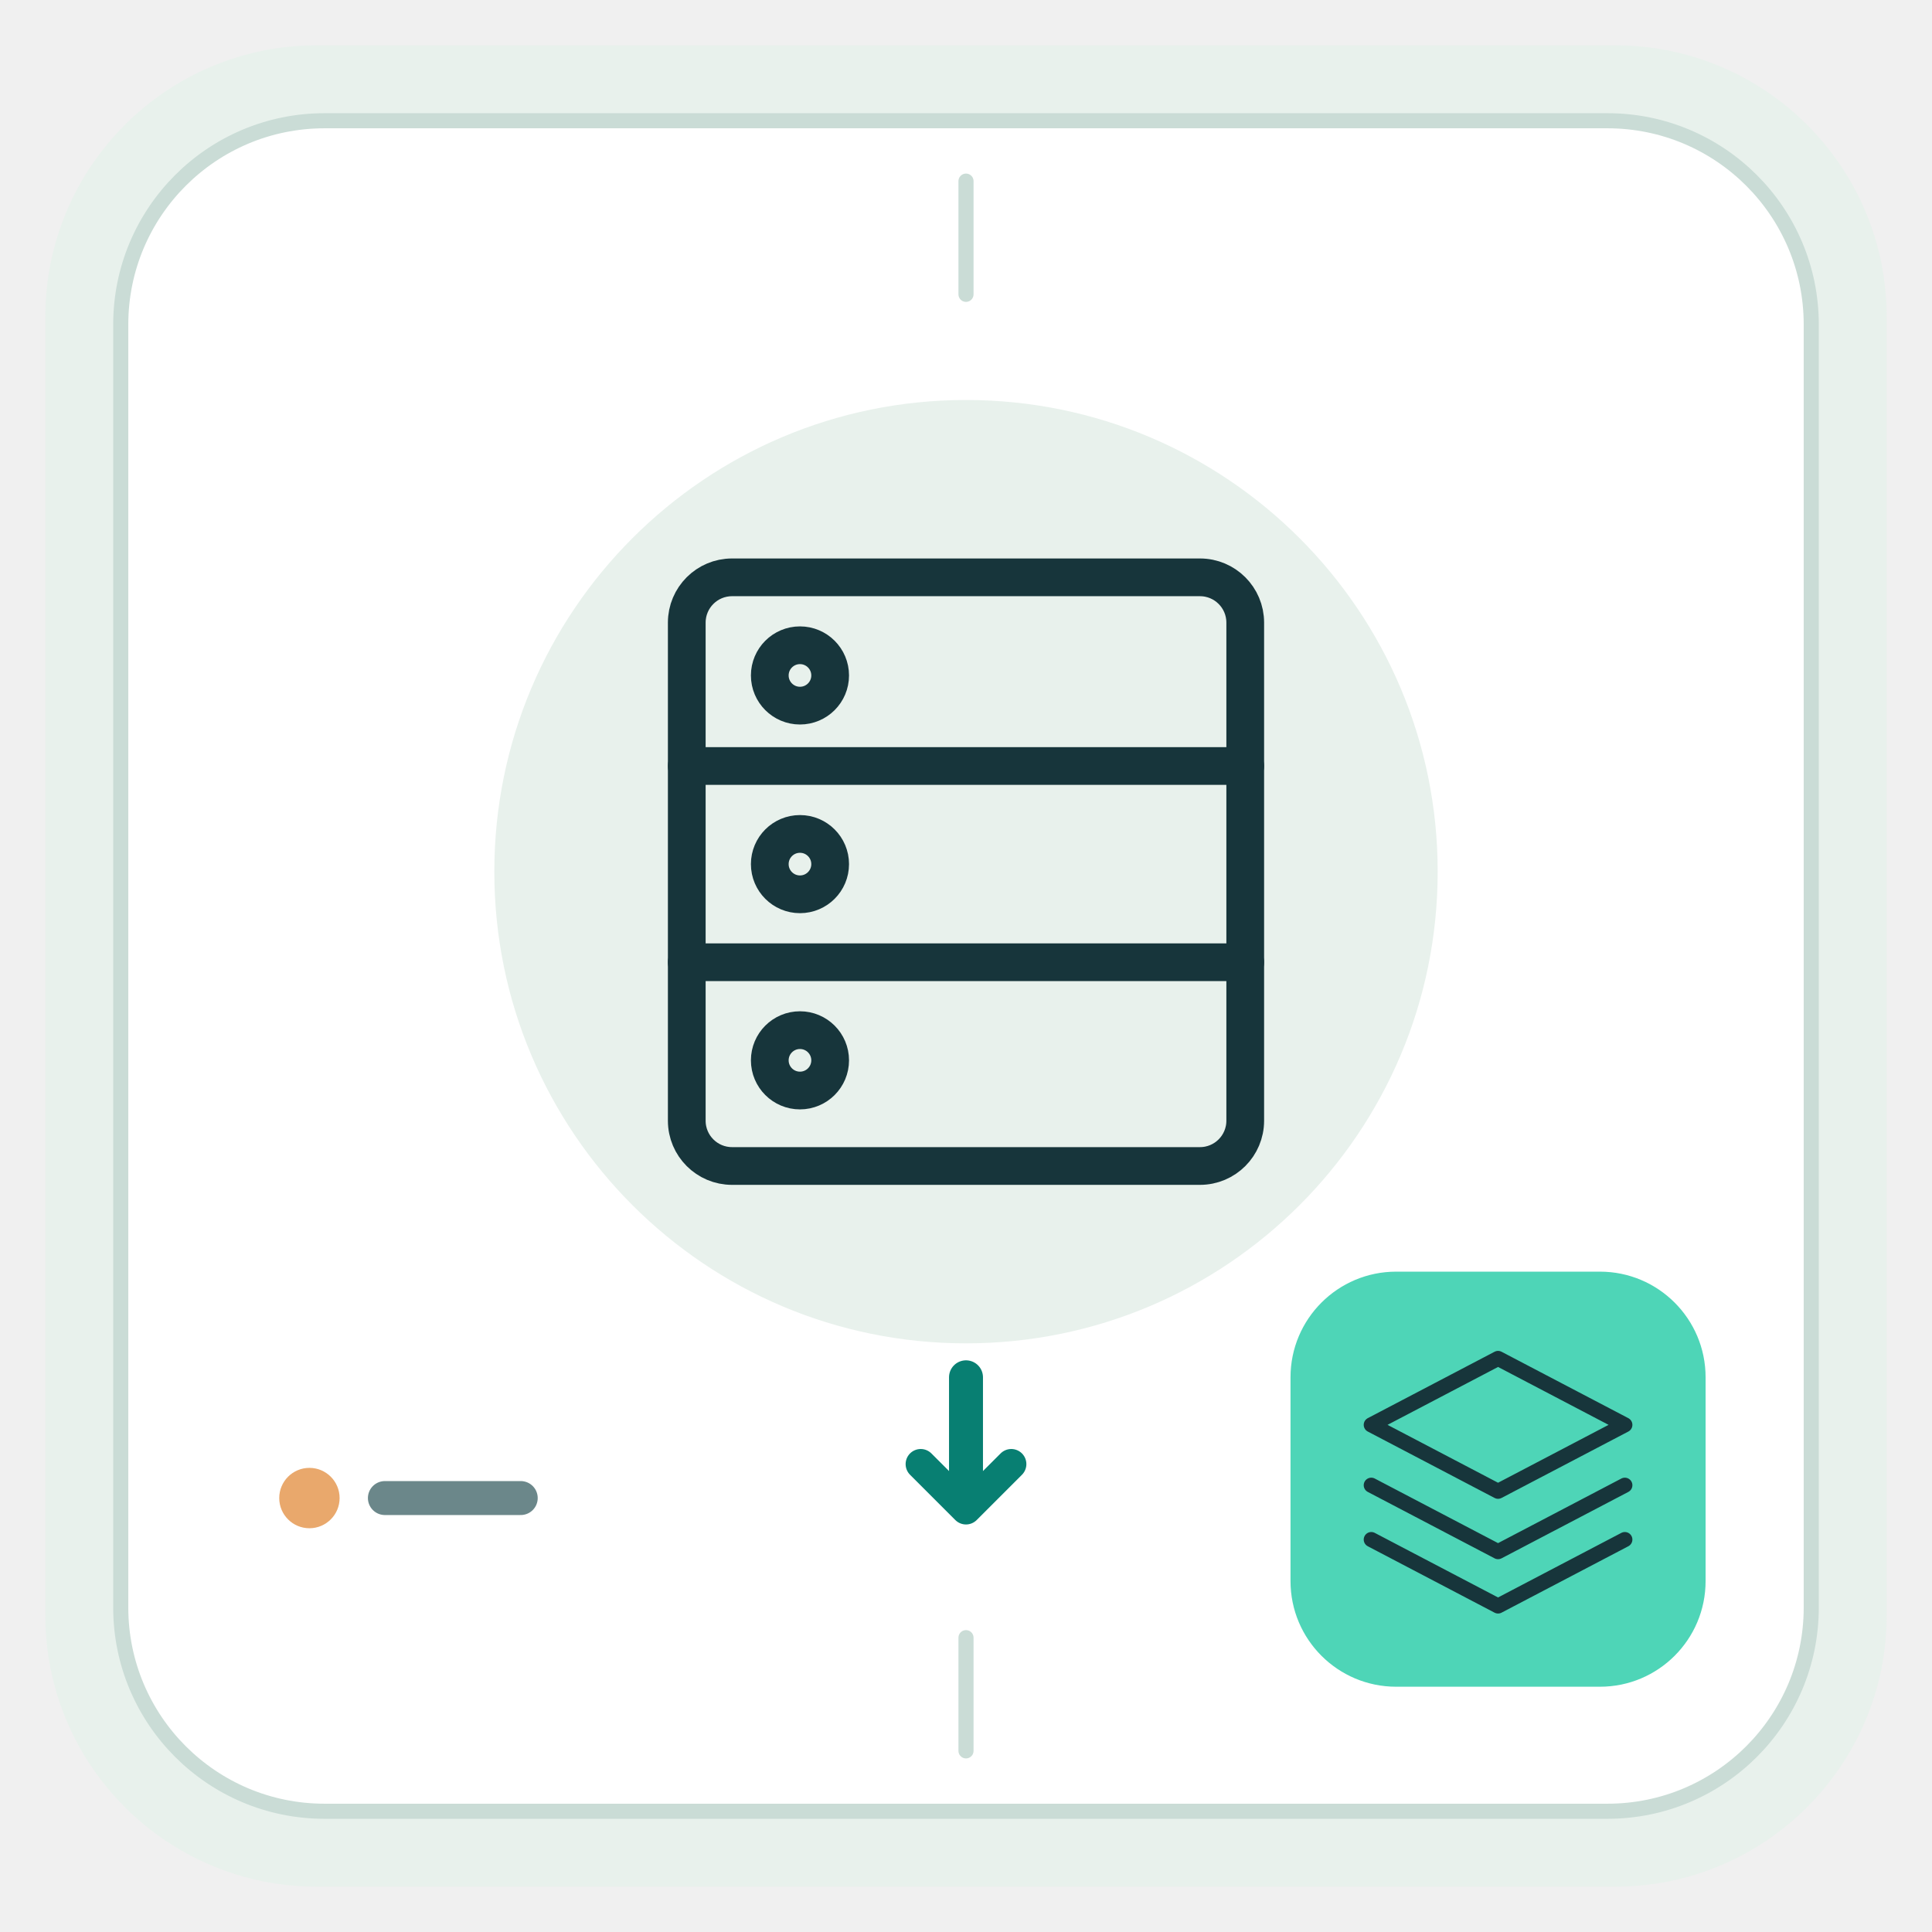
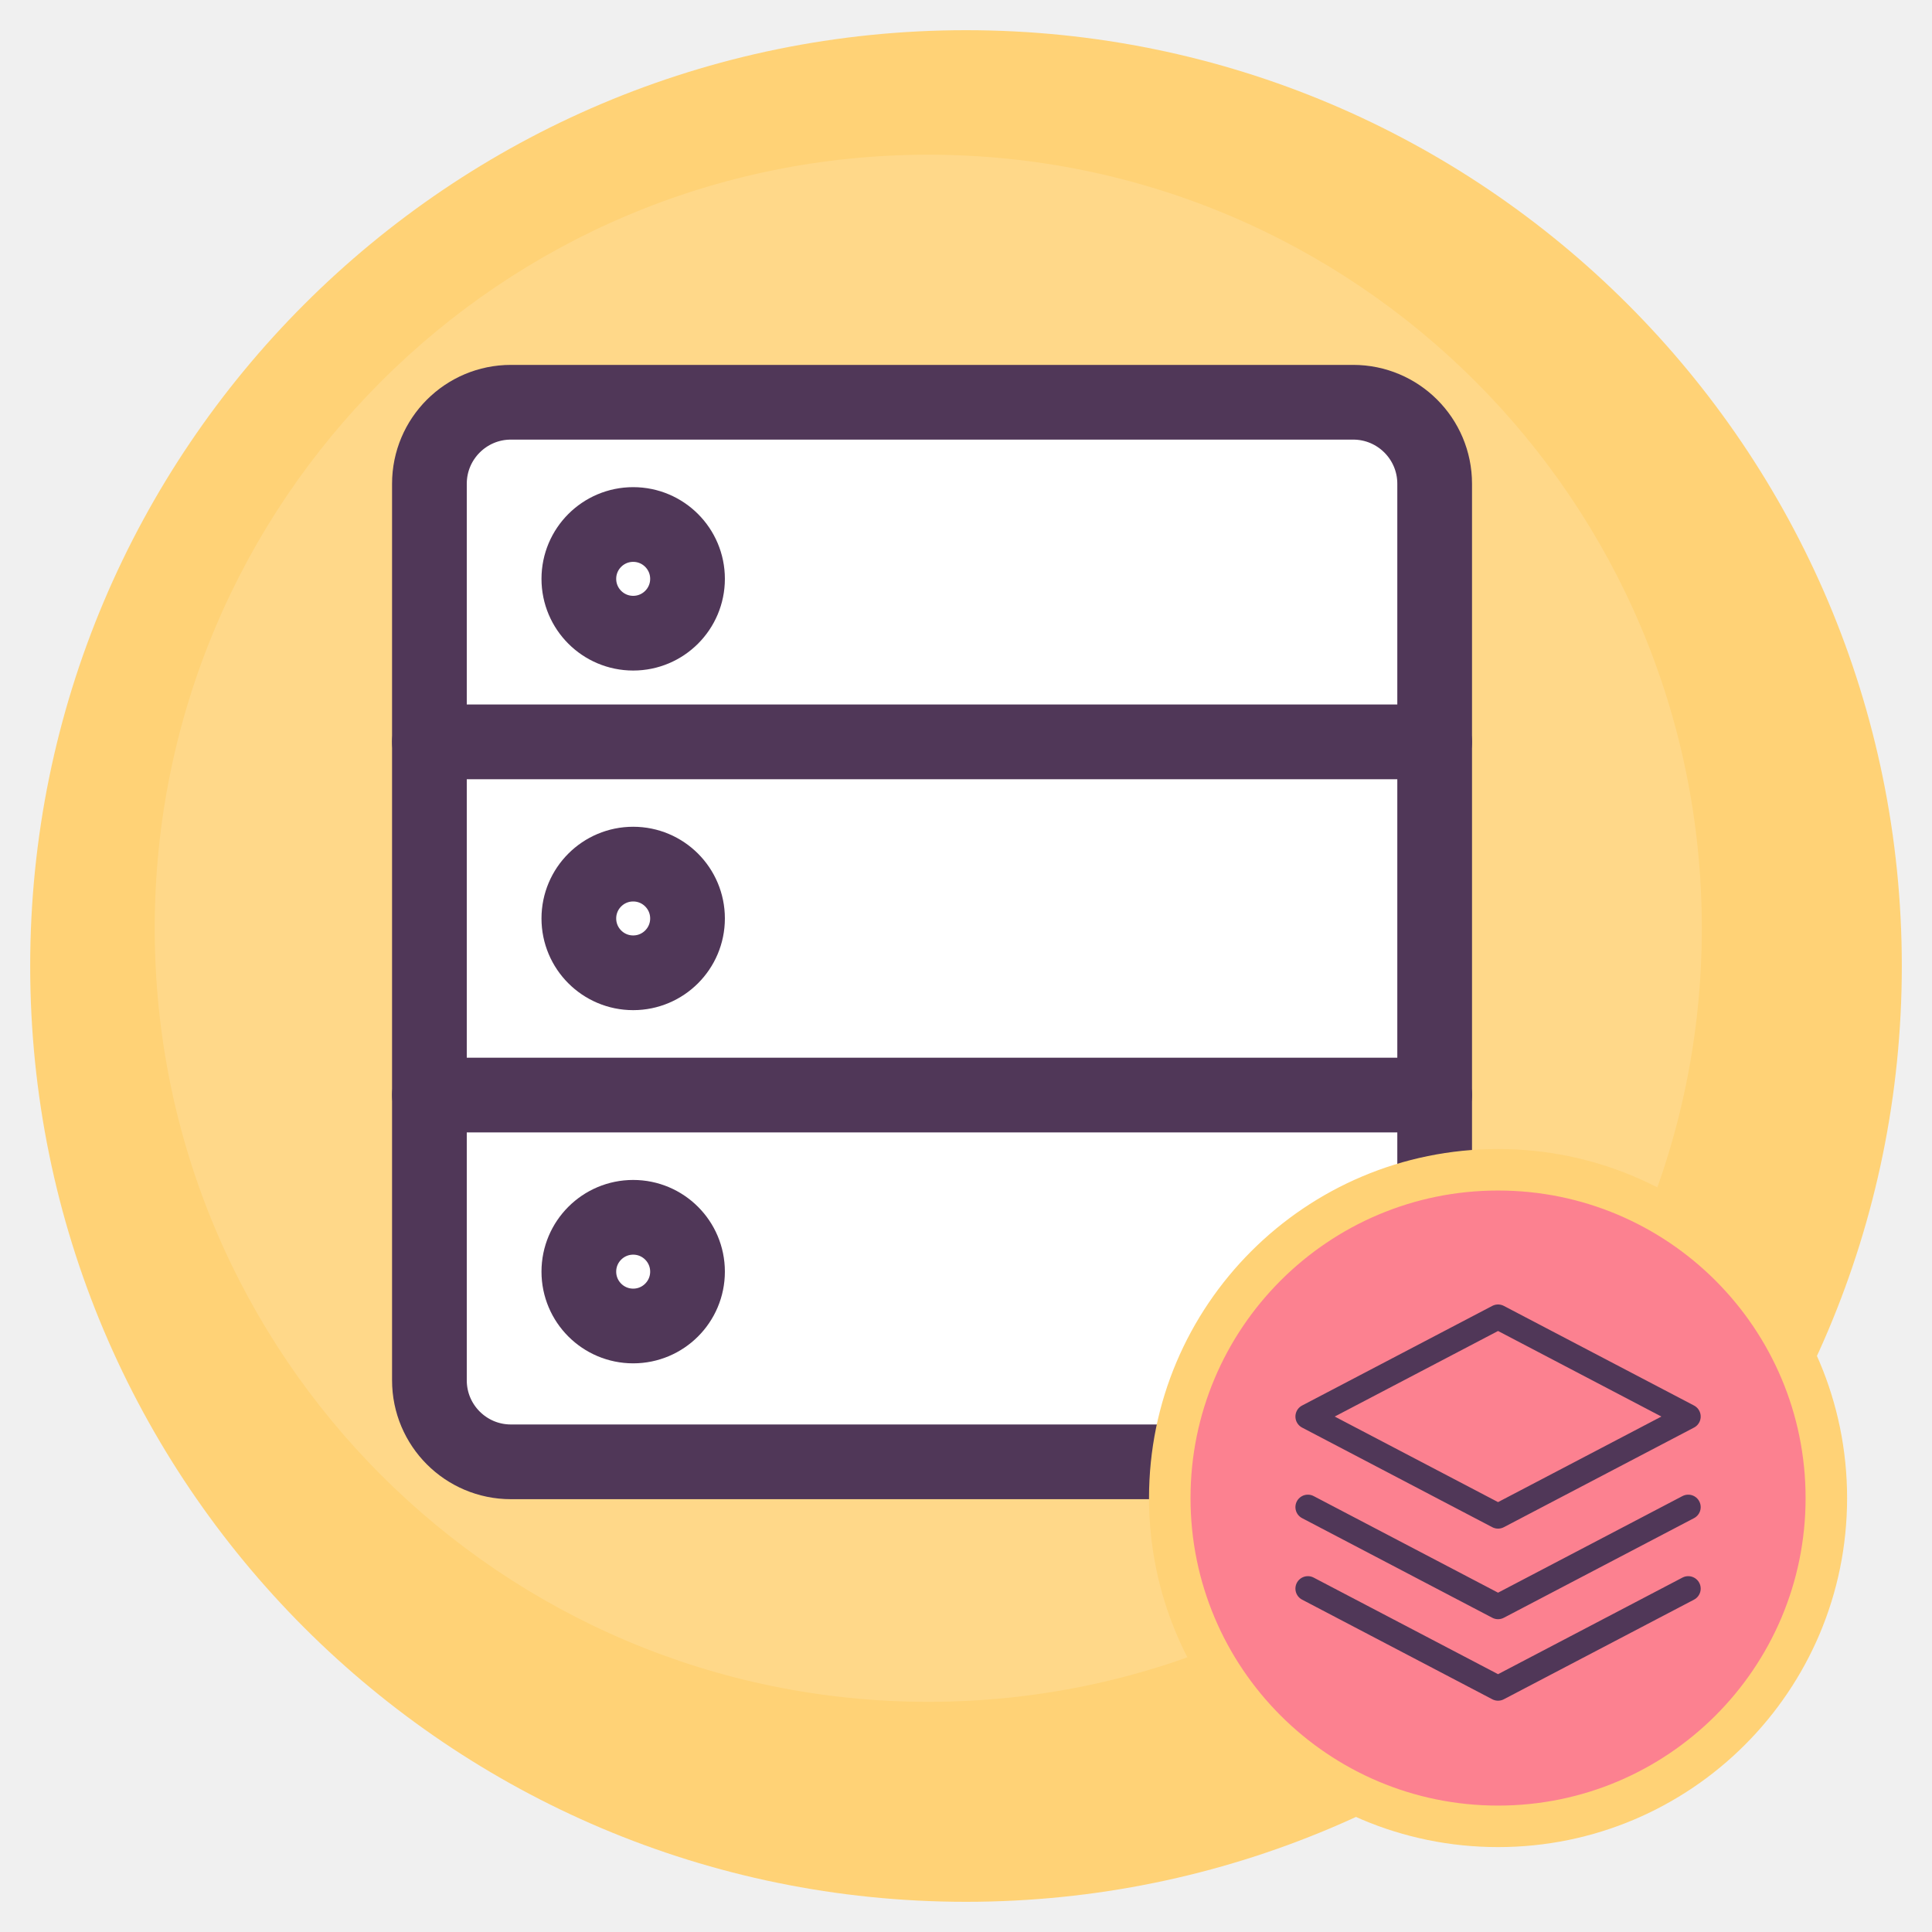
<svg xmlns="http://www.w3.org/2000/svg" viewBox="0 0 512 512" role="img" aria-labelledby="title description">
-   <rect x="12" y="12" width="488" height="488" rx="72" fill="#E8F1EC" />
-   <rect x="32" y="32" width="448" height="448" rx="54" fill="#FFFFFF" stroke="#CADCD6" stroke-width="4" />
-   <path d="M256 48v30M256 434v30" stroke="#CADCD6" stroke-width="4" stroke-linecap="round" />
-   <circle cx="256" cy="231" r="125" fill="#E8F1EC" />
-   <g transform="translate(156 131) scale(2.00)" fill="none" stroke="#17353B" stroke-width="5" stroke-linecap="round" stroke-linejoin="round">
-     <rect x="13" y="11" width="74" height="78" rx="6" />
+   <circle cx="256" cy="256" r="248" fill="#FFD276" />
+   <circle cx="246" cy="246" r="205" fill="#FFFFFF" opacity=".14" />
+   <g transform="translate(67 67) scale(3.60)" fill="none" stroke="#503758" stroke-width="5.5" stroke-linecap="round" stroke-linejoin="round">
+     <rect fill="#FFFFFF" x="13" y="11" width="74" height="78" rx="6" />
    <path d="M13 36h74M13 62h74" />
-     <circle cx="28" cy="24" r="4" />
-     <circle cx="28" cy="49" r="4" />
-     <circle cx="28" cy="75" r="4" />
+     <circle fill="#FFFFFF" cx="28" cy="24" r="4" />
+     <circle fill="#FFFFFF" cx="28" cy="49" r="4" />
+     <circle fill="#FFFFFF" cx="28" cy="75" r="4" />
  </g>
-   <path d="M256 365v34" stroke="#087F72" stroke-width="9" stroke-linecap="round" />
-   <path d="m244 388 12 12 12-12" fill="none" stroke="#087F72" stroke-width="8" stroke-linecap="round" stroke-linejoin="round" />
-   <rect x="342" y="337" width="110" height="110" rx="28" fill="#4ED5B7" />
-   <g transform="translate(357 352) scale(0.80)" fill="none" stroke="#17353B" stroke-width="5" stroke-linecap="round" stroke-linejoin="round">
+   <circle cx="397" cy="397" r="87" fill="#FC8190" stroke="#FFD276" stroke-width="11" />
+   <g transform="translate(337 337) scale(1.20)" fill="none" stroke="#503758" stroke-width="5.5" stroke-linecap="round" stroke-linejoin="round">
    <path d="m50 10 42 22-42 22L8 32zm-42 42 42 22 42-22M8 70l42 22 42-22" />
  </g>
-   <circle cx="82" cy="397" r="8" fill="#E9A86C" />
-   <path d="M102 397h36" stroke="#6B878A" stroke-width="9" stroke-linecap="round" />
</svg>
